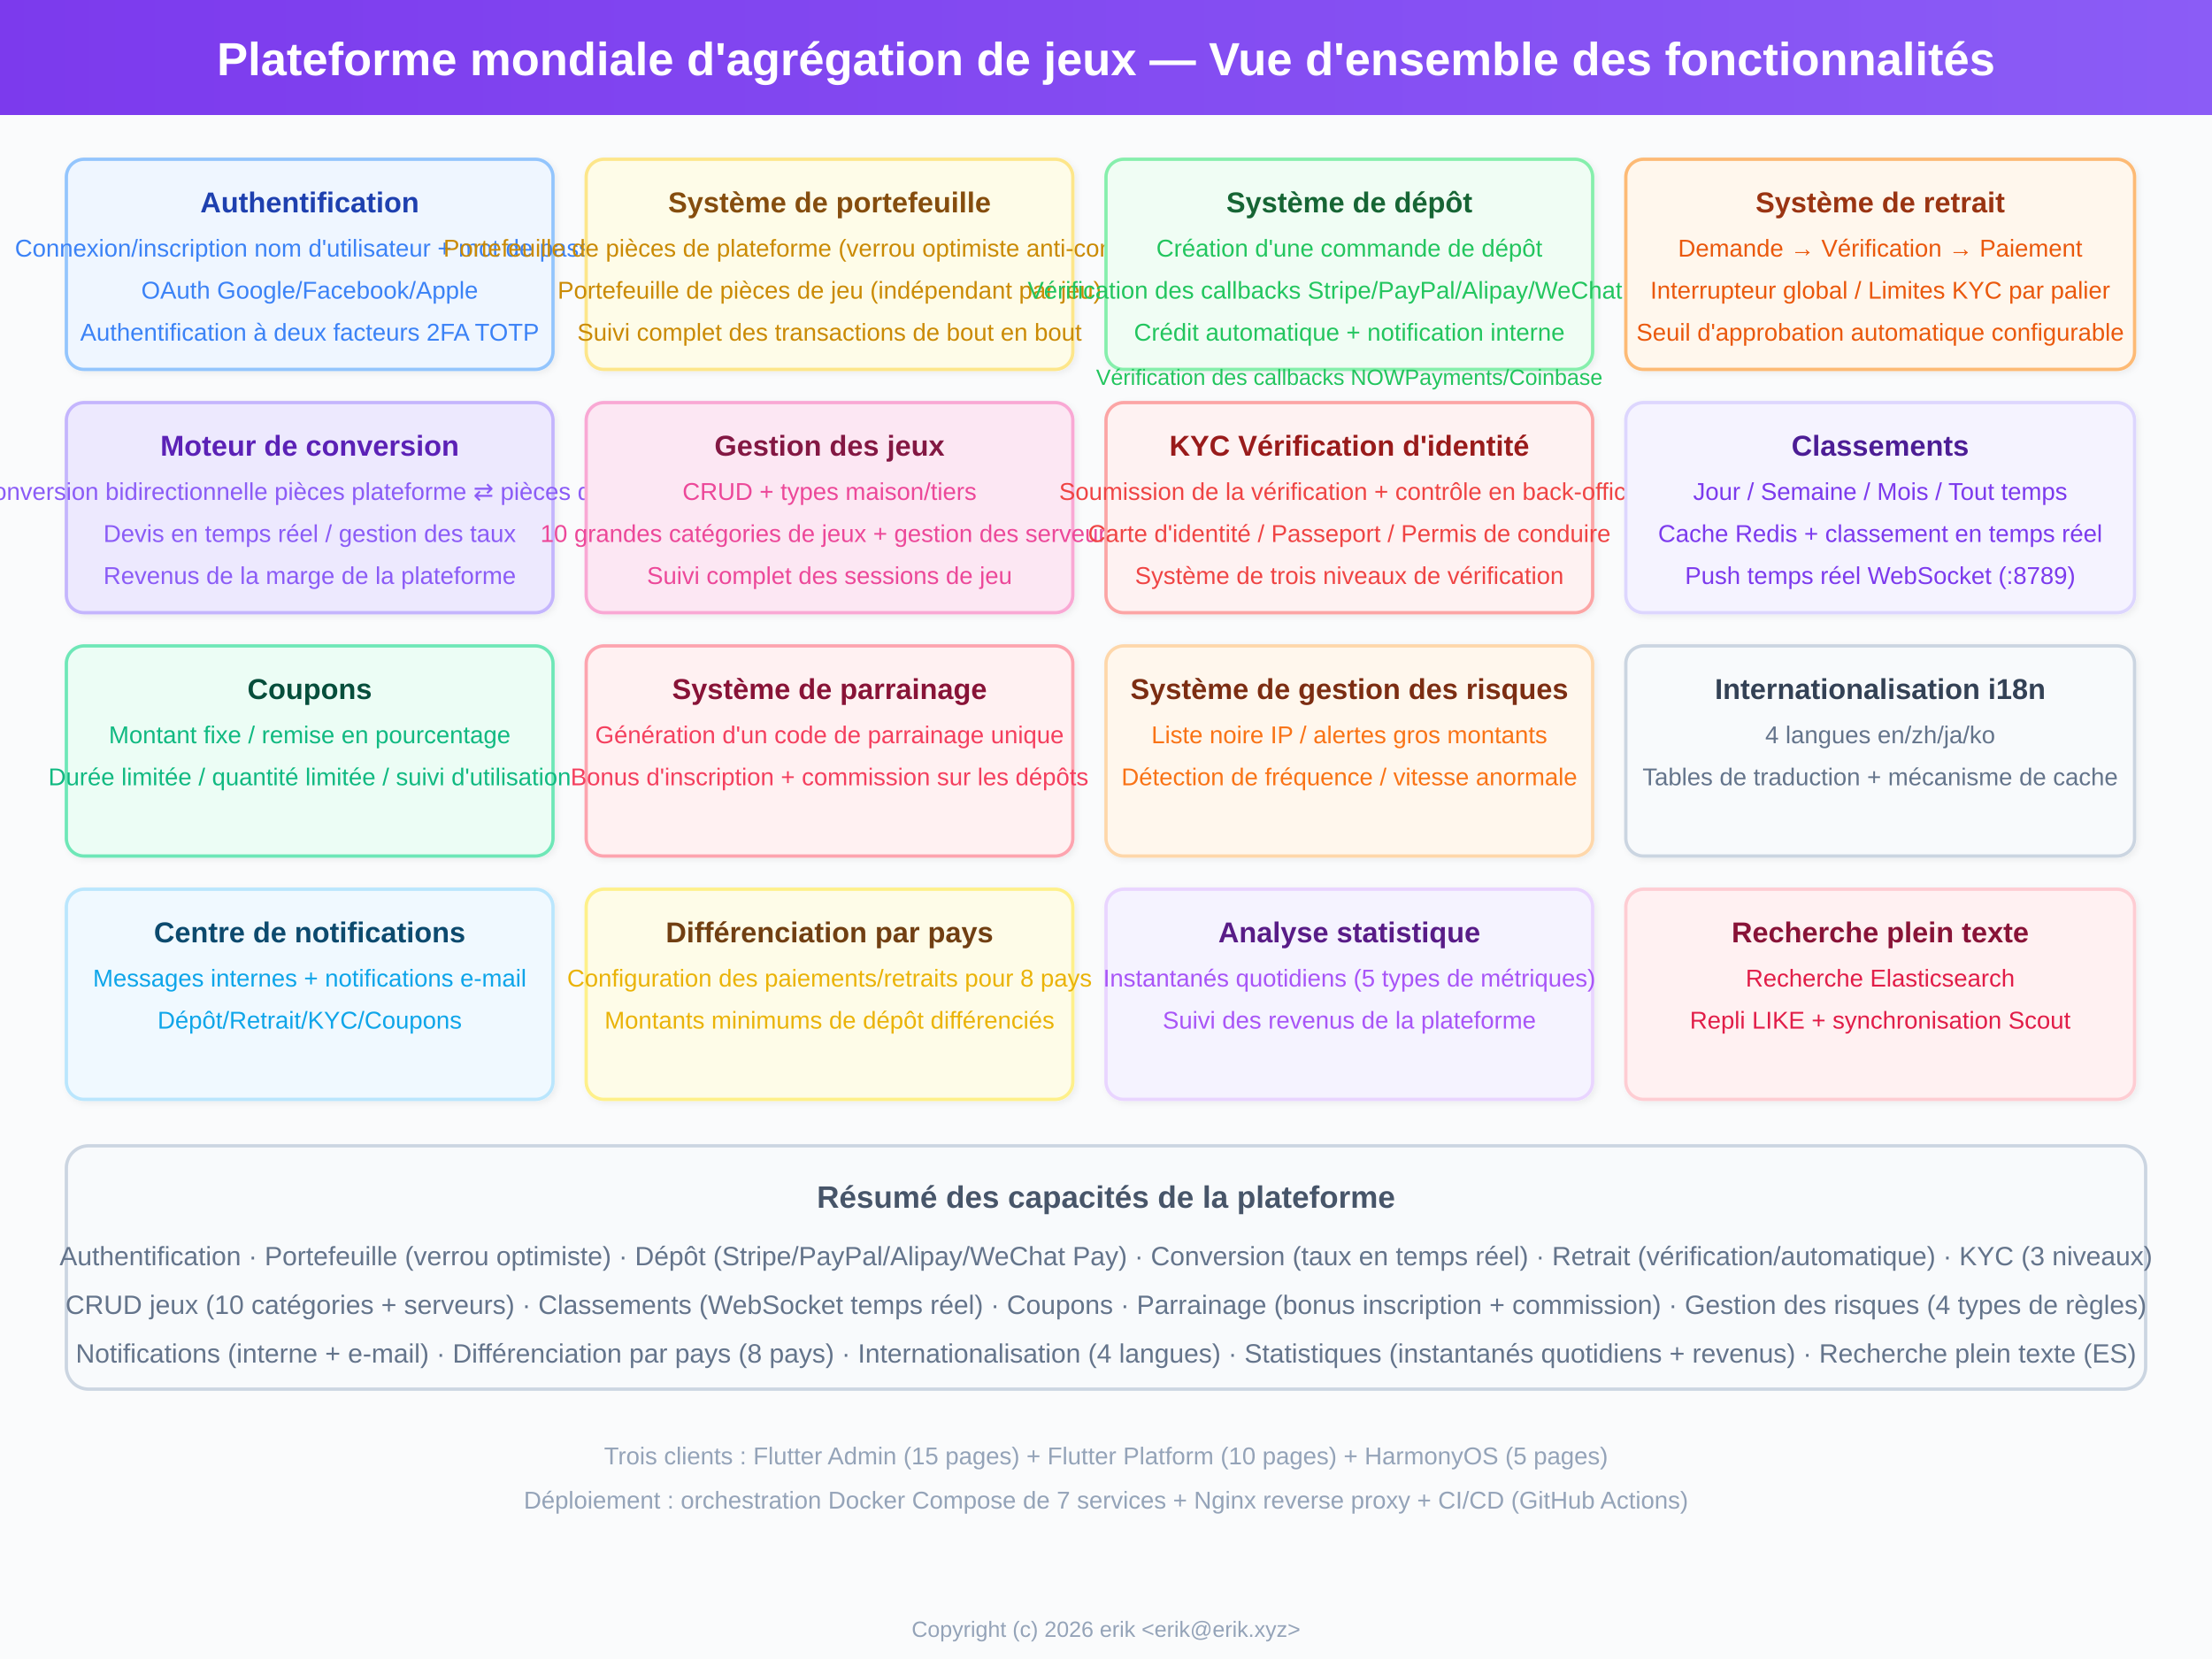
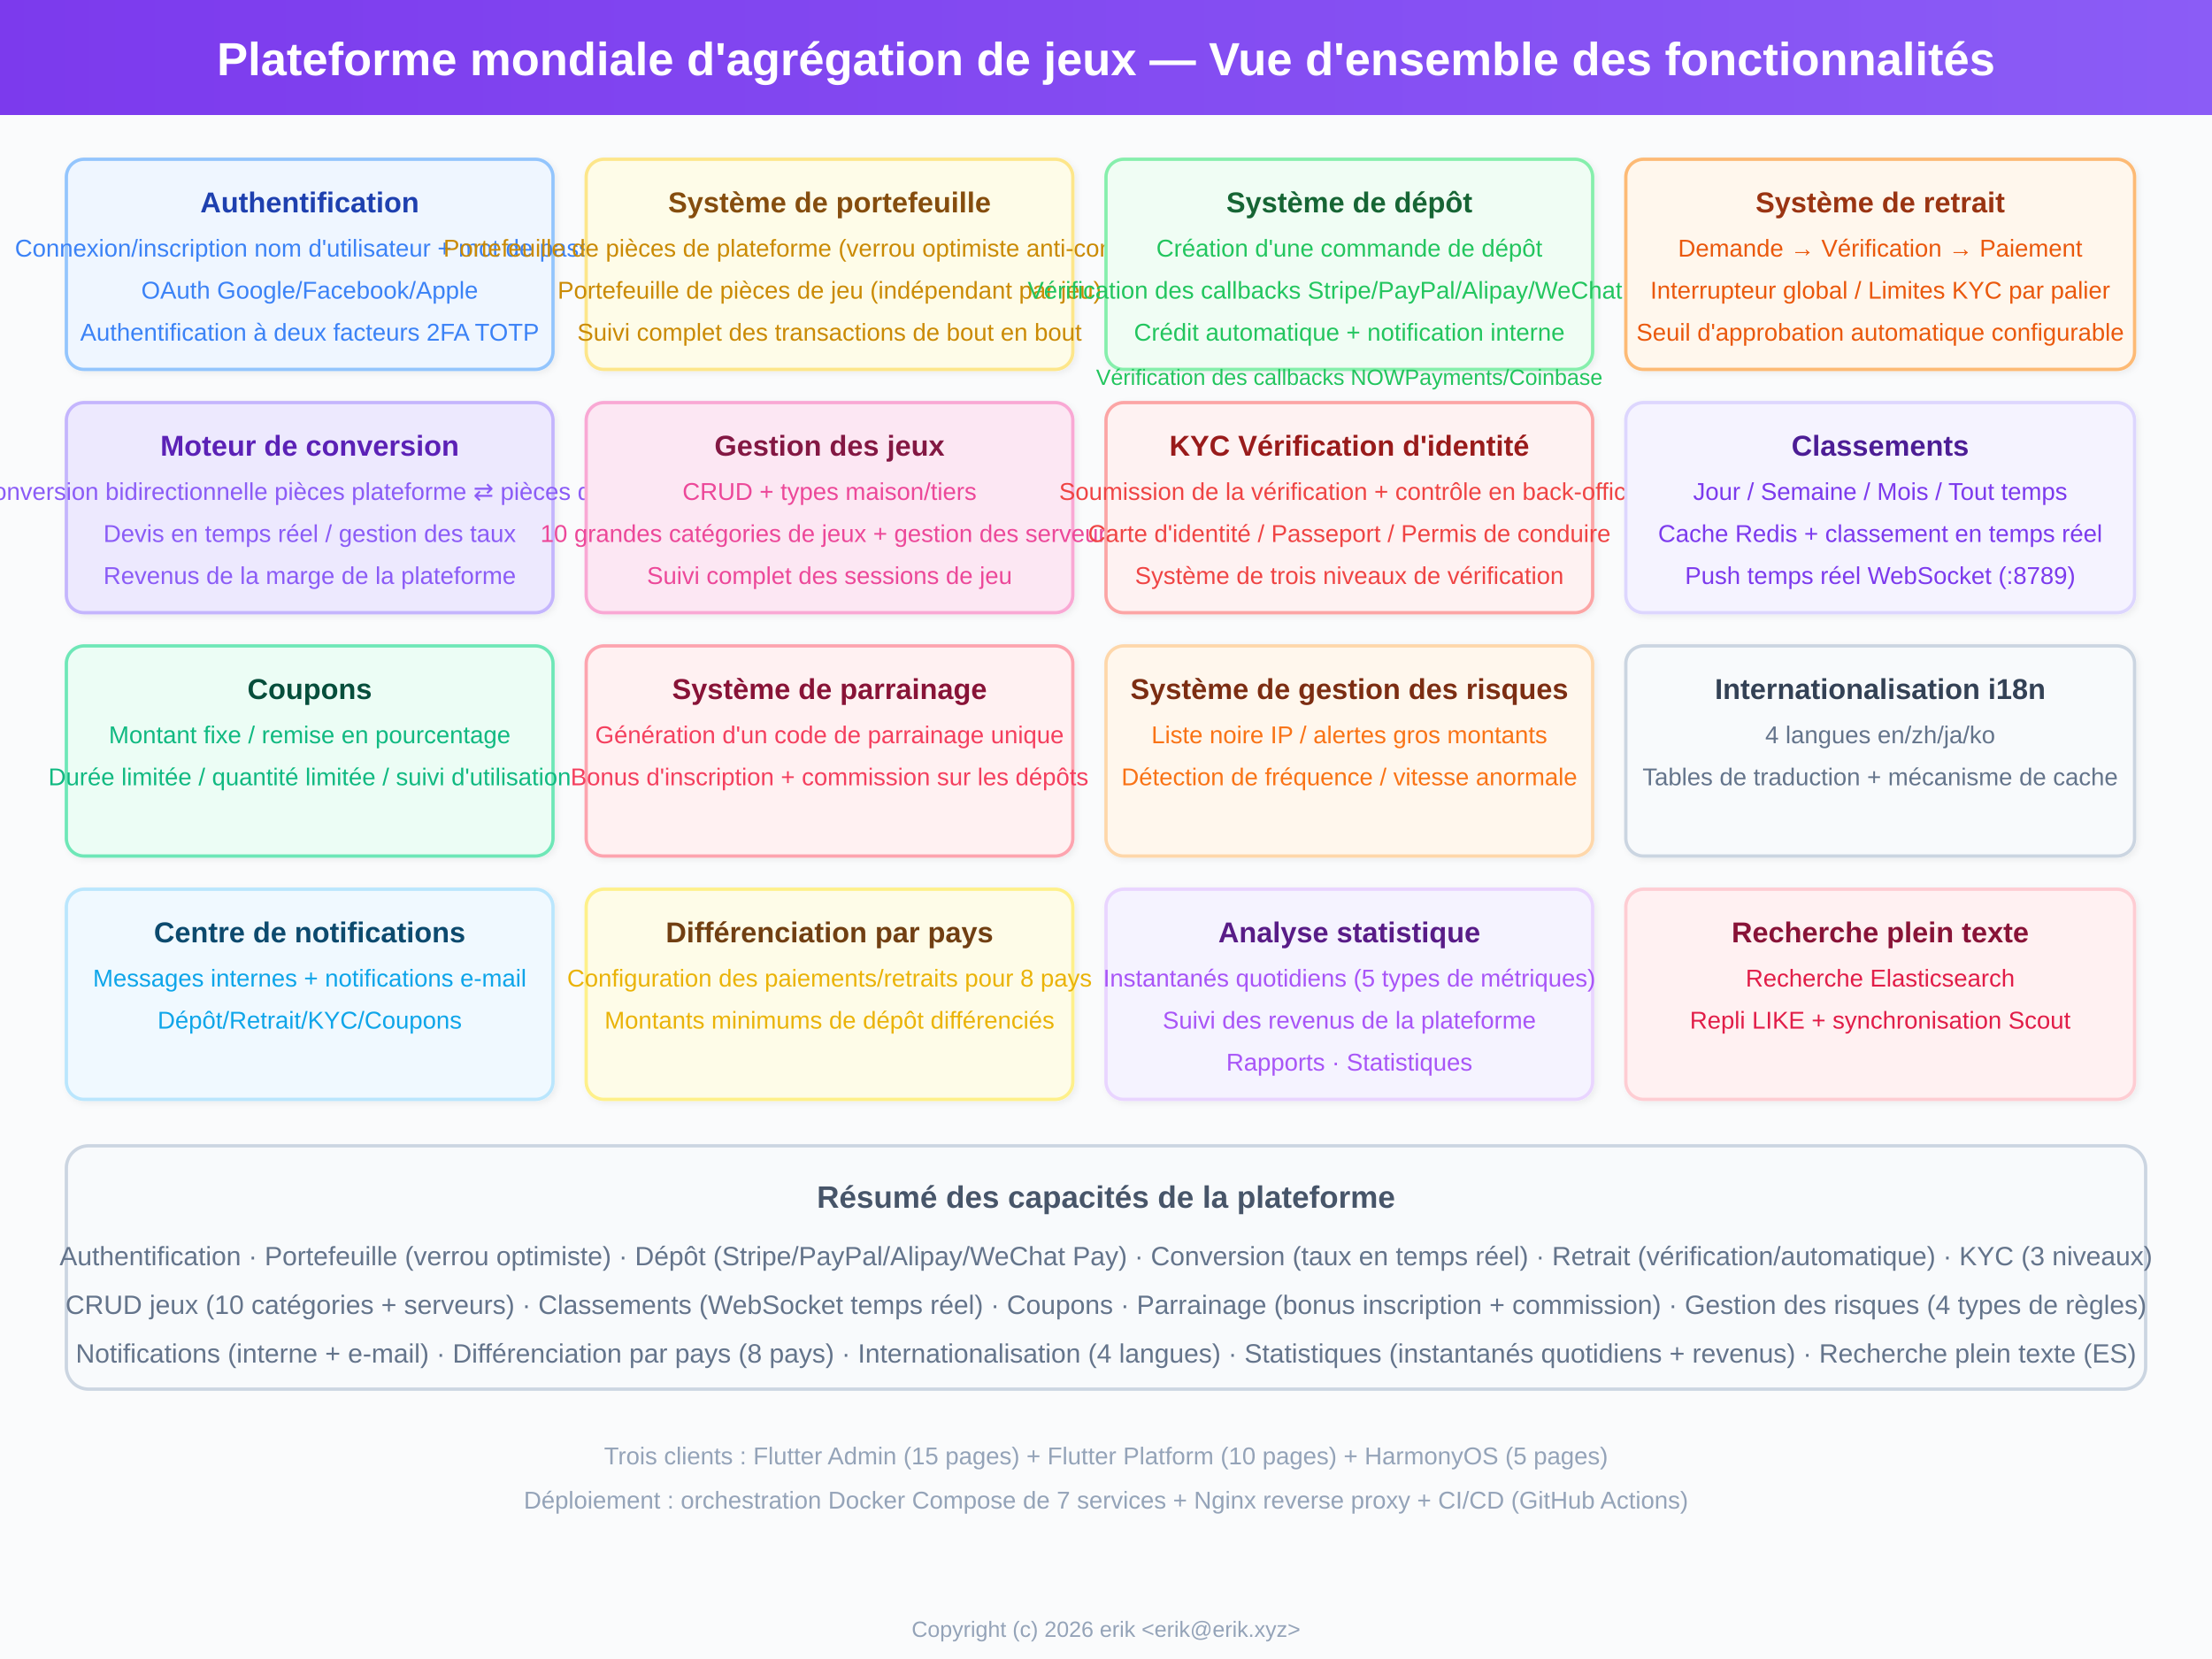
<svg xmlns="http://www.w3.org/2000/svg" viewBox="0 0 1000 750" font-family="Arial, 'Noto Sans SC', 'Noto Sans', sans-serif">
  <defs>
    <linearGradient id="hd" x1="0" y1="0" x2="1" y2="0">
      <stop offset="0%" stop-color="#7c3aed" />
      <stop offset="100%" stop-color="#8b5cf6" />
    </linearGradient>
    <filter id="sh">
      <feDropShadow dx="1" dy="1" stdDeviation="1.5" flood-opacity=".06" />
    </filter>
  </defs>
  <rect width="1000" height="750" fill="#fafbfc" />
  <rect x="0" y="0" width="1000" height="52" fill="url(#hd)" />
  <text x="500" y="34" text-anchor="middle" fill="#fff" font-size="21" font-weight="bold">Plateforme mondiale d'agrégation de jeux — Vue d'ensemble des fonctionnalités</text>
  <rect x="30" y="72" width="220" height="95" rx="8" fill="#eff6ff" stroke="#93c5fd" stroke-width="1.5" filter="url(#sh)" />
  <text x="140" y="96" text-anchor="middle" fill="#1e40af" font-size="13" font-weight="bold">Authentification</text>
  <text x="140" y="116" text-anchor="middle" fill="#3b82f6" font-size="11">Connexion/inscription nom d'utilisateur + mot de passe</text>
  <text x="140" y="135" text-anchor="middle" fill="#3b82f6" font-size="11">OAuth Google/Facebook/Apple</text>
  <text x="140" y="154" text-anchor="middle" fill="#3b82f6" font-size="11">Authentification à deux facteurs 2FA TOTP</text>
  <rect x="265" y="72" width="220" height="95" rx="8" fill="#fefce8" stroke="#fde68a" stroke-width="1.5" filter="url(#sh)" />
  <text x="375" y="96" text-anchor="middle" fill="#854d0e" font-size="13" font-weight="bold">Système de portefeuille</text>
  <text x="375" y="116" text-anchor="middle" fill="#ca8a04" font-size="11">Portefeuille de pièces de plateforme (verrou optimiste anti-concurrence)</text>
  <text x="375" y="135" text-anchor="middle" fill="#ca8a04" font-size="11">Portefeuille de pièces de jeu (indépendant par jeu)</text>
  <text x="375" y="154" text-anchor="middle" fill="#ca8a04" font-size="11">Suivi complet des transactions de bout en bout</text>
  <rect x="500" y="72" width="220" height="95" rx="8" fill="#f0fdf4" stroke="#86efac" stroke-width="1.5" filter="url(#sh)" />
  <text x="610" y="96" text-anchor="middle" fill="#166534" font-size="13" font-weight="bold">Système de dépôt</text>
  <text x="610" y="116" text-anchor="middle" fill="#22c55e" font-size="11">Création d'une commande de dépôt</text>
  <text x="610" y="135" text-anchor="middle" fill="#22c55e" font-size="11">Vérification des callbacks Stripe/PayPal/Alipay/WeChat Pay</text>
  <text x="610" y="174" text-anchor="middle" fill="#22c55e" font-size="10">Vérification des callbacks NOWPayments/Coinbase</text>
  <text x="610" y="154" text-anchor="middle" fill="#22c55e" font-size="11">Crédit automatique + notification interne</text>
  <rect x="735" y="72" width="230" height="95" rx="8" fill="#fff7ed" stroke="#fdba74" stroke-width="1.5" filter="url(#sh)" />
  <text x="850" y="96" text-anchor="middle" fill="#9a3412" font-size="13" font-weight="bold">Système de retrait</text>
  <text x="850" y="116" text-anchor="middle" fill="#ea580c" font-size="11">Demande → Vérification → Paiement</text>
  <text x="850" y="135" text-anchor="middle" fill="#ea580c" font-size="11">Interrupteur global / Limites KYC par palier</text>
  <text x="850" y="154" text-anchor="middle" fill="#ea580c" font-size="11">Seuil d'approbation automatique configurable</text>
  <rect x="30" y="182" width="220" height="95" rx="8" fill="#ede9fe" stroke="#c4b5fd" stroke-width="1.5" filter="url(#sh)" />
  <text x="140" y="206" text-anchor="middle" fill="#5b21b6" font-size="13" font-weight="bold">Moteur de conversion</text>
  <text x="140" y="226" text-anchor="middle" fill="#8b5cf6" font-size="11">Conversion bidirectionnelle pièces plateforme ⇄ pièces de jeu</text>
  <text x="140" y="245" text-anchor="middle" fill="#8b5cf6" font-size="11">Devis en temps réel / gestion des taux</text>
  <text x="140" y="264" text-anchor="middle" fill="#8b5cf6" font-size="11">Revenus de la marge de la plateforme</text>
  <rect x="265" y="182" width="220" height="95" rx="8" fill="#fce7f3" stroke="#f9a8d4" stroke-width="1.5" filter="url(#sh)" />
  <text x="375" y="206" text-anchor="middle" fill="#831843" font-size="13" font-weight="bold">Gestion des jeux</text>
  <text x="375" y="226" text-anchor="middle" fill="#ec4899" font-size="11">CRUD + types maison/tiers</text>
  <text x="375" y="245" text-anchor="middle" fill="#ec4899" font-size="11">10 grandes catégories de jeux + gestion des serveurs</text>
  <text x="375" y="264" text-anchor="middle" fill="#ec4899" font-size="11">Suivi complet des sessions de jeu</text>
  <rect x="500" y="182" width="220" height="95" rx="8" fill="#fef2f2" stroke="#fca5a5" stroke-width="1.5" filter="url(#sh)" />
  <text x="610" y="206" text-anchor="middle" fill="#991b1b" font-size="13" font-weight="bold">KYC Vérification d'identité</text>
  <text x="610" y="226" text-anchor="middle" fill="#ef4444" font-size="11">Soumission de la vérification + contrôle en back-office</text>
  <text x="610" y="245" text-anchor="middle" fill="#ef4444" font-size="11">Carte d'identité / Passeport / Permis de conduire</text>
  <text x="610" y="264" text-anchor="middle" fill="#ef4444" font-size="11">Système de trois niveaux de vérification</text>
  <rect x="735" y="182" width="230" height="95" rx="8" fill="#f5f3ff" stroke="#ddd6fe" stroke-width="1.5" filter="url(#sh)" />
  <text x="850" y="206" text-anchor="middle" fill="#4c1d95" font-size="13" font-weight="bold">Classements</text>
  <text x="850" y="226" text-anchor="middle" fill="#7c3aed" font-size="11">Jour / Semaine / Mois / Tout temps</text>
  <text x="850" y="245" text-anchor="middle" fill="#7c3aed" font-size="11">Cache Redis + classement en temps réel</text>
  <text x="850" y="264" text-anchor="middle" fill="#7c3aed" font-size="11">Push temps réel WebSocket (:8789)</text>
  <rect x="30" y="292" width="220" height="95" rx="8" fill="#ecfdf5" stroke="#6ee7b7" stroke-width="1.5" filter="url(#sh)" />
  <text x="140" y="316" text-anchor="middle" fill="#064e3b" font-size="13" font-weight="bold">Coupons</text>
  <text x="140" y="336" text-anchor="middle" fill="#10b981" font-size="11">Montant fixe / remise en pourcentage</text>
  <text x="140" y="355" text-anchor="middle" fill="#10b981" font-size="11">Durée limitée / quantité limitée / suivi d'utilisation</text>
  <rect x="265" y="292" width="220" height="95" rx="8" fill="#fff1f2" stroke="#fda4af" stroke-width="1.5" filter="url(#sh)" />
  <text x="375" y="316" text-anchor="middle" fill="#881337" font-size="13" font-weight="bold">Système de parrainage</text>
  <text x="375" y="336" text-anchor="middle" fill="#f43f5e" font-size="11">Génération d'un code de parrainage unique</text>
  <text x="375" y="355" text-anchor="middle" fill="#f43f5e" font-size="11">Bonus d'inscription + commission sur les dépôts</text>
  <rect x="500" y="292" width="220" height="95" rx="8" fill="#fff7ed" stroke="#fed7aa" stroke-width="1.5" filter="url(#sh)" />
  <text x="610" y="316" text-anchor="middle" fill="#7c2d12" font-size="13" font-weight="bold">Système de gestion des risques</text>
  <text x="610" y="336" text-anchor="middle" fill="#f97316" font-size="11">Liste noire IP / alertes gros montants</text>
  <text x="610" y="355" text-anchor="middle" fill="#f97316" font-size="11">Détection de fréquence / vitesse anormale</text>
  <rect x="735" y="292" width="230" height="95" rx="8" fill="#f8fafc" stroke="#cbd5e1" stroke-width="1.5" filter="url(#sh)" />
  <text x="850" y="316" text-anchor="middle" fill="#334155" font-size="13" font-weight="bold">Internationalisation i18n</text>
  <text x="850" y="336" text-anchor="middle" fill="#64748b" font-size="11">4 langues en/zh/ja/ko</text>
  <text x="850" y="355" text-anchor="middle" fill="#64748b" font-size="11">Tables de traduction + mécanisme de cache</text>
  <rect x="30" y="402" width="220" height="95" rx="8" fill="#f0f9ff" stroke="#bae6fd" stroke-width="1.5" filter="url(#sh)" />
  <text x="140" y="426" text-anchor="middle" fill="#0c4a6e" font-size="13" font-weight="bold">Centre de notifications</text>
  <text x="140" y="446" text-anchor="middle" fill="#0ea5e9" font-size="11">Messages internes + notifications e-mail</text>
  <text x="140" y="465" text-anchor="middle" fill="#0ea5e9" font-size="11">Dépôt/Retrait/KYC/Coupons</text>
  <rect x="265" y="402" width="220" height="95" rx="8" fill="#fefce8" stroke="#fef08a" stroke-width="1.5" filter="url(#sh)" />
  <text x="375" y="426" text-anchor="middle" fill="#713f12" font-size="13" font-weight="bold">Différenciation par pays</text>
  <text x="375" y="446" text-anchor="middle" fill="#eab308" font-size="11">Configuration des paiements/retraits pour 8 pays</text>
  <text x="375" y="465" text-anchor="middle" fill="#eab308" font-size="11">Montants minimums de dépôt différenciés</text>
  <rect x="500" y="402" width="220" height="95" rx="8" fill="#f5f3ff" stroke="#e9d5ff" stroke-width="1.5" filter="url(#sh)" />
  <text x="610" y="426" text-anchor="middle" fill="#581c87" font-size="13" font-weight="bold">Analyse statistique</text>
  <text x="610" y="446" text-anchor="middle" fill="#a855f7" font-size="11">Instantanés quotidiens (5 types de métriques)</text>
  <text x="610" y="465" text-anchor="middle" fill="#a855f7" font-size="11">Suivi des revenus de la plateforme</text>
+   <text x="610" y="484" text-anchor="middle" fill="#a855f7" font-size="11">Rapports · Statistiques</text>
  <rect x="735" y="402" width="230" height="95" rx="8" fill="#fff1f2" stroke="#fecdd3" stroke-width="1.5" filter="url(#sh)" />
  <text x="850" y="426" text-anchor="middle" fill="#881337" font-size="13" font-weight="bold">Recherche plein texte</text>
  <text x="850" y="446" text-anchor="middle" fill="#e11d48" font-size="11">Recherche Elasticsearch</text>
  <text x="850" y="465" text-anchor="middle" fill="#e11d48" font-size="11">Repli LIKE + synchronisation Scout</text>
  <rect x="30" y="518" width="940" height="110" rx="10" fill="#f8fafc" stroke="#cbd5e1" stroke-width="1.5" />
  <text x="500" y="546" text-anchor="middle" fill="#475569" font-size="14" font-weight="bold">Résumé des capacités de la plateforme</text>
  <text x="500" y="572" text-anchor="middle" fill="#64748b" font-size="12">Authentification · Portefeuille (verrou optimiste) · Dépôt (Stripe/PayPal/Alipay/WeChat Pay) · Conversion (taux en temps réel) · Retrait (vérification/automatique) · KYC (3 niveaux)</text>
  <text x="500" y="594" text-anchor="middle" fill="#64748b" font-size="12">CRUD jeux (10 catégories + serveurs) · Classements (WebSocket temps réel) · Coupons · Parrainage (bonus inscription + commission) · Gestion des risques (4 types de règles)</text>
  <text x="500" y="616" text-anchor="middle" fill="#64748b" font-size="12">Notifications (interne + e-mail) · Différenciation par pays (8 pays) · Internationalisation (4 langues) · Statistiques (instantanés quotidiens + revenus) · Recherche plein texte (ES)</text>
  <text x="500" y="662" text-anchor="middle" fill="#94a3b8" font-size="11">Trois clients : Flutter Admin (15 pages) + Flutter Platform (10 pages) + HarmonyOS (5 pages)</text>
  <text x="500" y="682" text-anchor="middle" fill="#94a3b8" font-size="11">Déploiement : orchestration Docker Compose de 7 services + Nginx reverse proxy + CI/CD (GitHub Actions)</text>
  <text x="500" y="740" text-anchor="middle" fill="#94a3b8" font-size="10">Copyright (c) 2026 erik &lt;erik@erik.xyz&gt;</text>
</svg>
